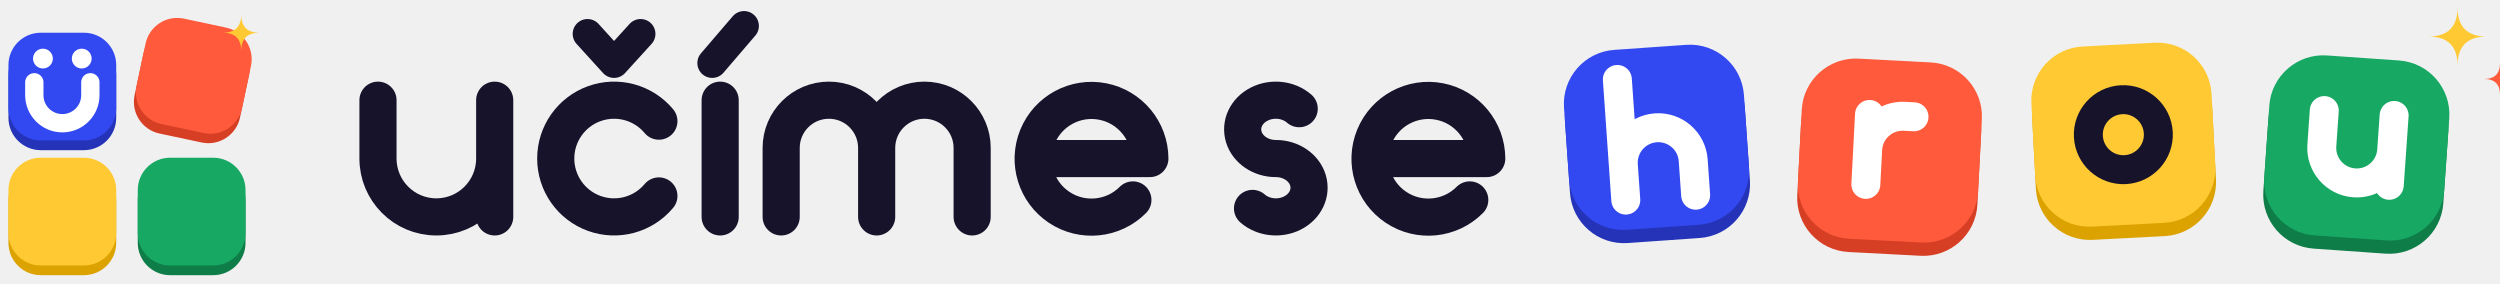
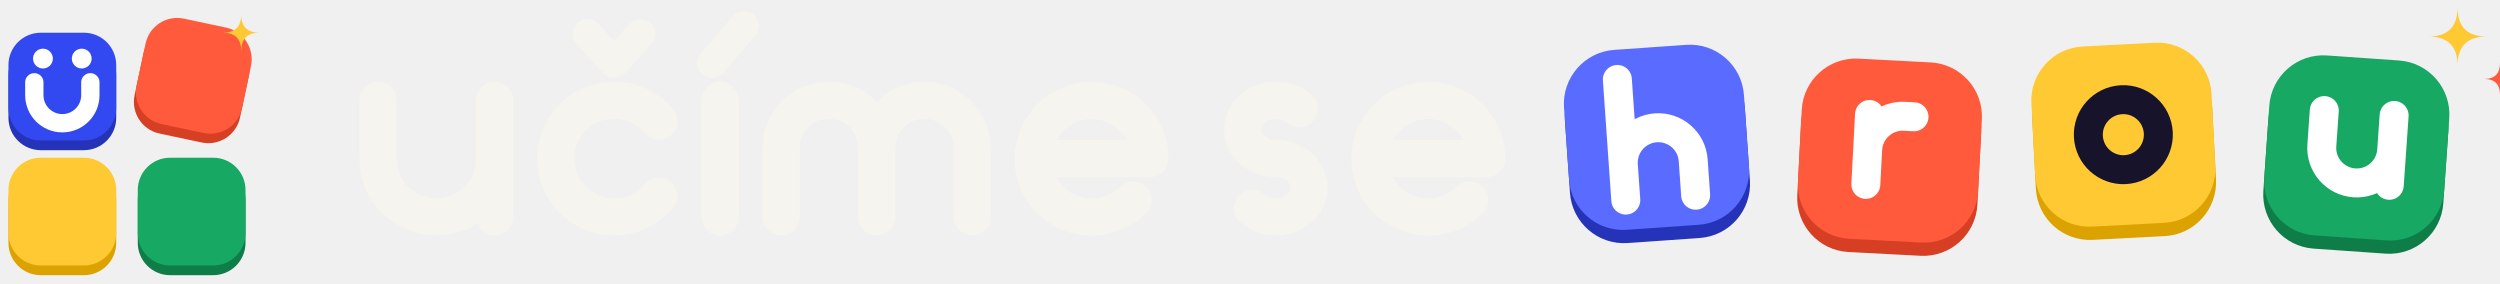
<svg xmlns="http://www.w3.org/2000/svg" viewBox="2.5 2.3 942.5 106.8" width="943" height="107">
  <g transform="rotate(0 26 34.875)">
    <rect x="5.688" y="18.219" width="40.625" height="40.625" rx="12.188" fill="#2433b8" />
    <rect x="5.688" y="14.562" width="40.625" height="40.625" rx="12.188" fill="#3248f0" />
    <path d="M15.438 33.25V38.125A10.562 10.562 0 0 0 36.562 38.125V33.25" fill="none" stroke="#fff" stroke-width="6.906" stroke-linecap="round" stroke-linejoin="round" />
    <circle cx="18.688" cy="24.312" r="3.737" fill="#fff" />
    <circle cx="33.312" cy="24.312" r="3.737" fill="#fff" />
  </g>
  <g transform="rotate(12 75.5625 30.8125)">
    <rect x="55.25" y="14.156" width="40.625" height="40.625" rx="12.188" fill="#d63f24" />
    <rect x="55.25" y="10.5" width="40.625" height="40.625" rx="12.188" fill="#ff5a3c" />
  </g>
  <g transform="rotate(0 26 82)">
    <rect x="5.688" y="65.344" width="40.625" height="40.625" rx="12.188" fill="#dca200" />
    <rect x="5.688" y="61.688" width="40.625" height="40.625" rx="12.188" fill="#ffc933" />
  </g>
  <g transform="rotate(0 74.75 82)">
    <rect x="54.438" y="65.344" width="40.625" height="40.625" rx="12.188" fill="#0e7d48" />
    <rect x="54.438" y="61.688" width="40.625" height="40.625" rx="12.188" fill="#17a864" />
  </g>
  <path d="M93.438 7.656Q93.438 14.562 100.344 14.562Q93.438 14.562 93.438 21.469Q93.438 14.562 86.531 14.562Q93.438 14.562 93.438 7.656Z" fill="#ffc933" />
-   <path d="M145 40V62A22 22 0 0 0 189 62M189 40V84" fill="none" stroke="#16132b" stroke-width="14" stroke-linecap="round" stroke-linejoin="round" />
-   <path d="M250.9 47.9A22 22 0 1 0 250.9 76.1" fill="none" stroke="#16132b" stroke-width="14" stroke-linecap="round" stroke-linejoin="round" />
-   <path d="M224 15L234 26L244 15" fill="none" stroke="#16132b" stroke-width="11.2" stroke-linecap="round" stroke-linejoin="round" />
-   <path d="M274 40V84" fill="none" stroke="#16132b" stroke-width="14" stroke-linecap="round" stroke-linejoin="round" />
-   <path d="M271 26L283 12" fill="none" stroke="#16132b" stroke-width="11.2" stroke-linecap="round" stroke-linejoin="round" />
-   <path d="M297 84V58A18 18 0 0 1 333 58V84M333 58A18 18 0 0 1 369 58V84" fill="none" stroke="#16132b" stroke-width="14" stroke-linecap="round" stroke-linejoin="round" />
-   <path d="M392 62H436A22 22 0 1 0 429.6 77.6" fill="none" stroke="#16132b" stroke-width="14" stroke-linecap="round" stroke-linejoin="round" />
-   <path d="M492.3 43.2A12.5 11 0 1 0 483.5 62A12.5 11 0 1 1 474.7 80.8" fill="none" stroke="#16132b" stroke-width="14" stroke-linecap="round" stroke-linejoin="round" />
-   <path d="M519 62H563A22 22 0 1 0 556.6 77.6" fill="none" stroke="#16132b" stroke-width="14" stroke-linecap="round" stroke-linejoin="round" />
+   <path d="M145 40V62A22 22 0 0 0 189 62M189 40V84" fill="none" stroke="#f6f4ee" stroke-width="14" stroke-linecap="round" stroke-linejoin="round" />
+   <path d="M250.9 47.9A22 22 0 1 0 250.9 76.1" fill="none" stroke="#f6f4ee" stroke-width="14" stroke-linecap="round" stroke-linejoin="round" />
+   <path d="M224 15L234 26L244 15" fill="none" stroke="#f6f4ee" stroke-width="11.2" stroke-linecap="round" stroke-linejoin="round" />
+   <path d="M274 40V84" fill="none" stroke="#f6f4ee" stroke-width="14" stroke-linecap="round" stroke-linejoin="round" />
+   <path d="M271 26L283 12" fill="none" stroke="#f6f4ee" stroke-width="11.2" stroke-linecap="round" stroke-linejoin="round" />
+   <path d="M297 84V58A18 18 0 0 1 333 58V84M333 58A18 18 0 0 1 369 58V84" fill="none" stroke="#f6f4ee" stroke-width="14" stroke-linecap="round" stroke-linejoin="round" />
+   <path d="M392 62H436A22 22 0 1 0 429.6 77.6" fill="none" stroke="#f6f4ee" stroke-width="14" stroke-linecap="round" stroke-linejoin="round" />
+   <path d="M492.3 43.2A12.5 11 0 1 0 483.5 62A12.5 11 0 1 1 474.7 80.8" fill="none" stroke="#f6f4ee" stroke-width="14" stroke-linecap="round" stroke-linejoin="round" />
+   <path d="M519 62H563A22 22 0 1 0 556.6 77.6" fill="none" stroke="#f6f4ee" stroke-width="14" stroke-linecap="round" stroke-linejoin="round" />
  <g transform="rotate(-4 627 54)">
    <rect x="593" y="25" width="68" height="68" rx="20.4" fill="#2433b8" />
-     <rect x="593" y="20" width="68" height="68" rx="20.4" fill="#3248f0" />
+     <rect x="593" y="20" width="68" height="68" rx="20.4" fill="#5a6cff" />
    <g transform="translate(613.8 26.4) scale(0.6)">
      <path d="M0 8V84M0 62A22 22 0 0 1 44 62V84" fill="none" stroke="#fff" stroke-width="18.2" stroke-linecap="round" stroke-linejoin="round" />
    </g>
  </g>
  <g transform="rotate(3 715 59)">
    <rect x="681" y="30" width="68" height="68" rx="20.4" fill="#d63f24" />
    <rect x="681" y="25" width="68" height="68" rx="20.4" fill="#ff5a3c" />
    <g transform="translate(706.6 21.8) scale(0.6)">
      <path d="M0 40V84M0 62A22 22 0 0 1 22 40H28" fill="none" stroke="#fff" stroke-width="18.2" stroke-linecap="round" stroke-linejoin="round" />
    </g>
  </g>
  <g transform="rotate(-3 803 53)">
    <rect x="769" y="24" width="68" height="68" rx="20.4" fill="#dca200" />
    <rect x="769" y="19" width="68" height="68" rx="20.4" fill="#ffc933" />
    <g transform="translate(789.8 15.8) scale(0.6)">
      <path d="M0 62A22 22 0 1 1 44 62A22 22 0 1 1 0 62" fill="none" stroke="#16132b" stroke-width="18.2" stroke-linecap="round" stroke-linejoin="round" />
    </g>
  </g>
  <g transform="rotate(4 891 58)">
    <rect x="857" y="29" width="68" height="68" rx="20.4" fill="#0e7d48" />
    <rect x="857" y="24" width="68" height="68" rx="20.4" fill="#17a864" />
    <g transform="translate(877.8 20.8) scale(0.6)">
      <path d="M0 40V62A22 22 0 0 0 44 62M44 40V84" fill="none" stroke="#fff" stroke-width="18.2" stroke-linecap="round" stroke-linejoin="round" />
    </g>
  </g>
  <path d="M929 5Q929 16 940 16Q929 16 929 27Q929 16 918 16Q929 16 929 5Z" fill="#ffc933" />
  <path d="M945 26Q945 32 951 32Q945 32 945 38Q945 32 939 32Q945 32 945 26Z" fill="#ff5a3c" />
</svg>
